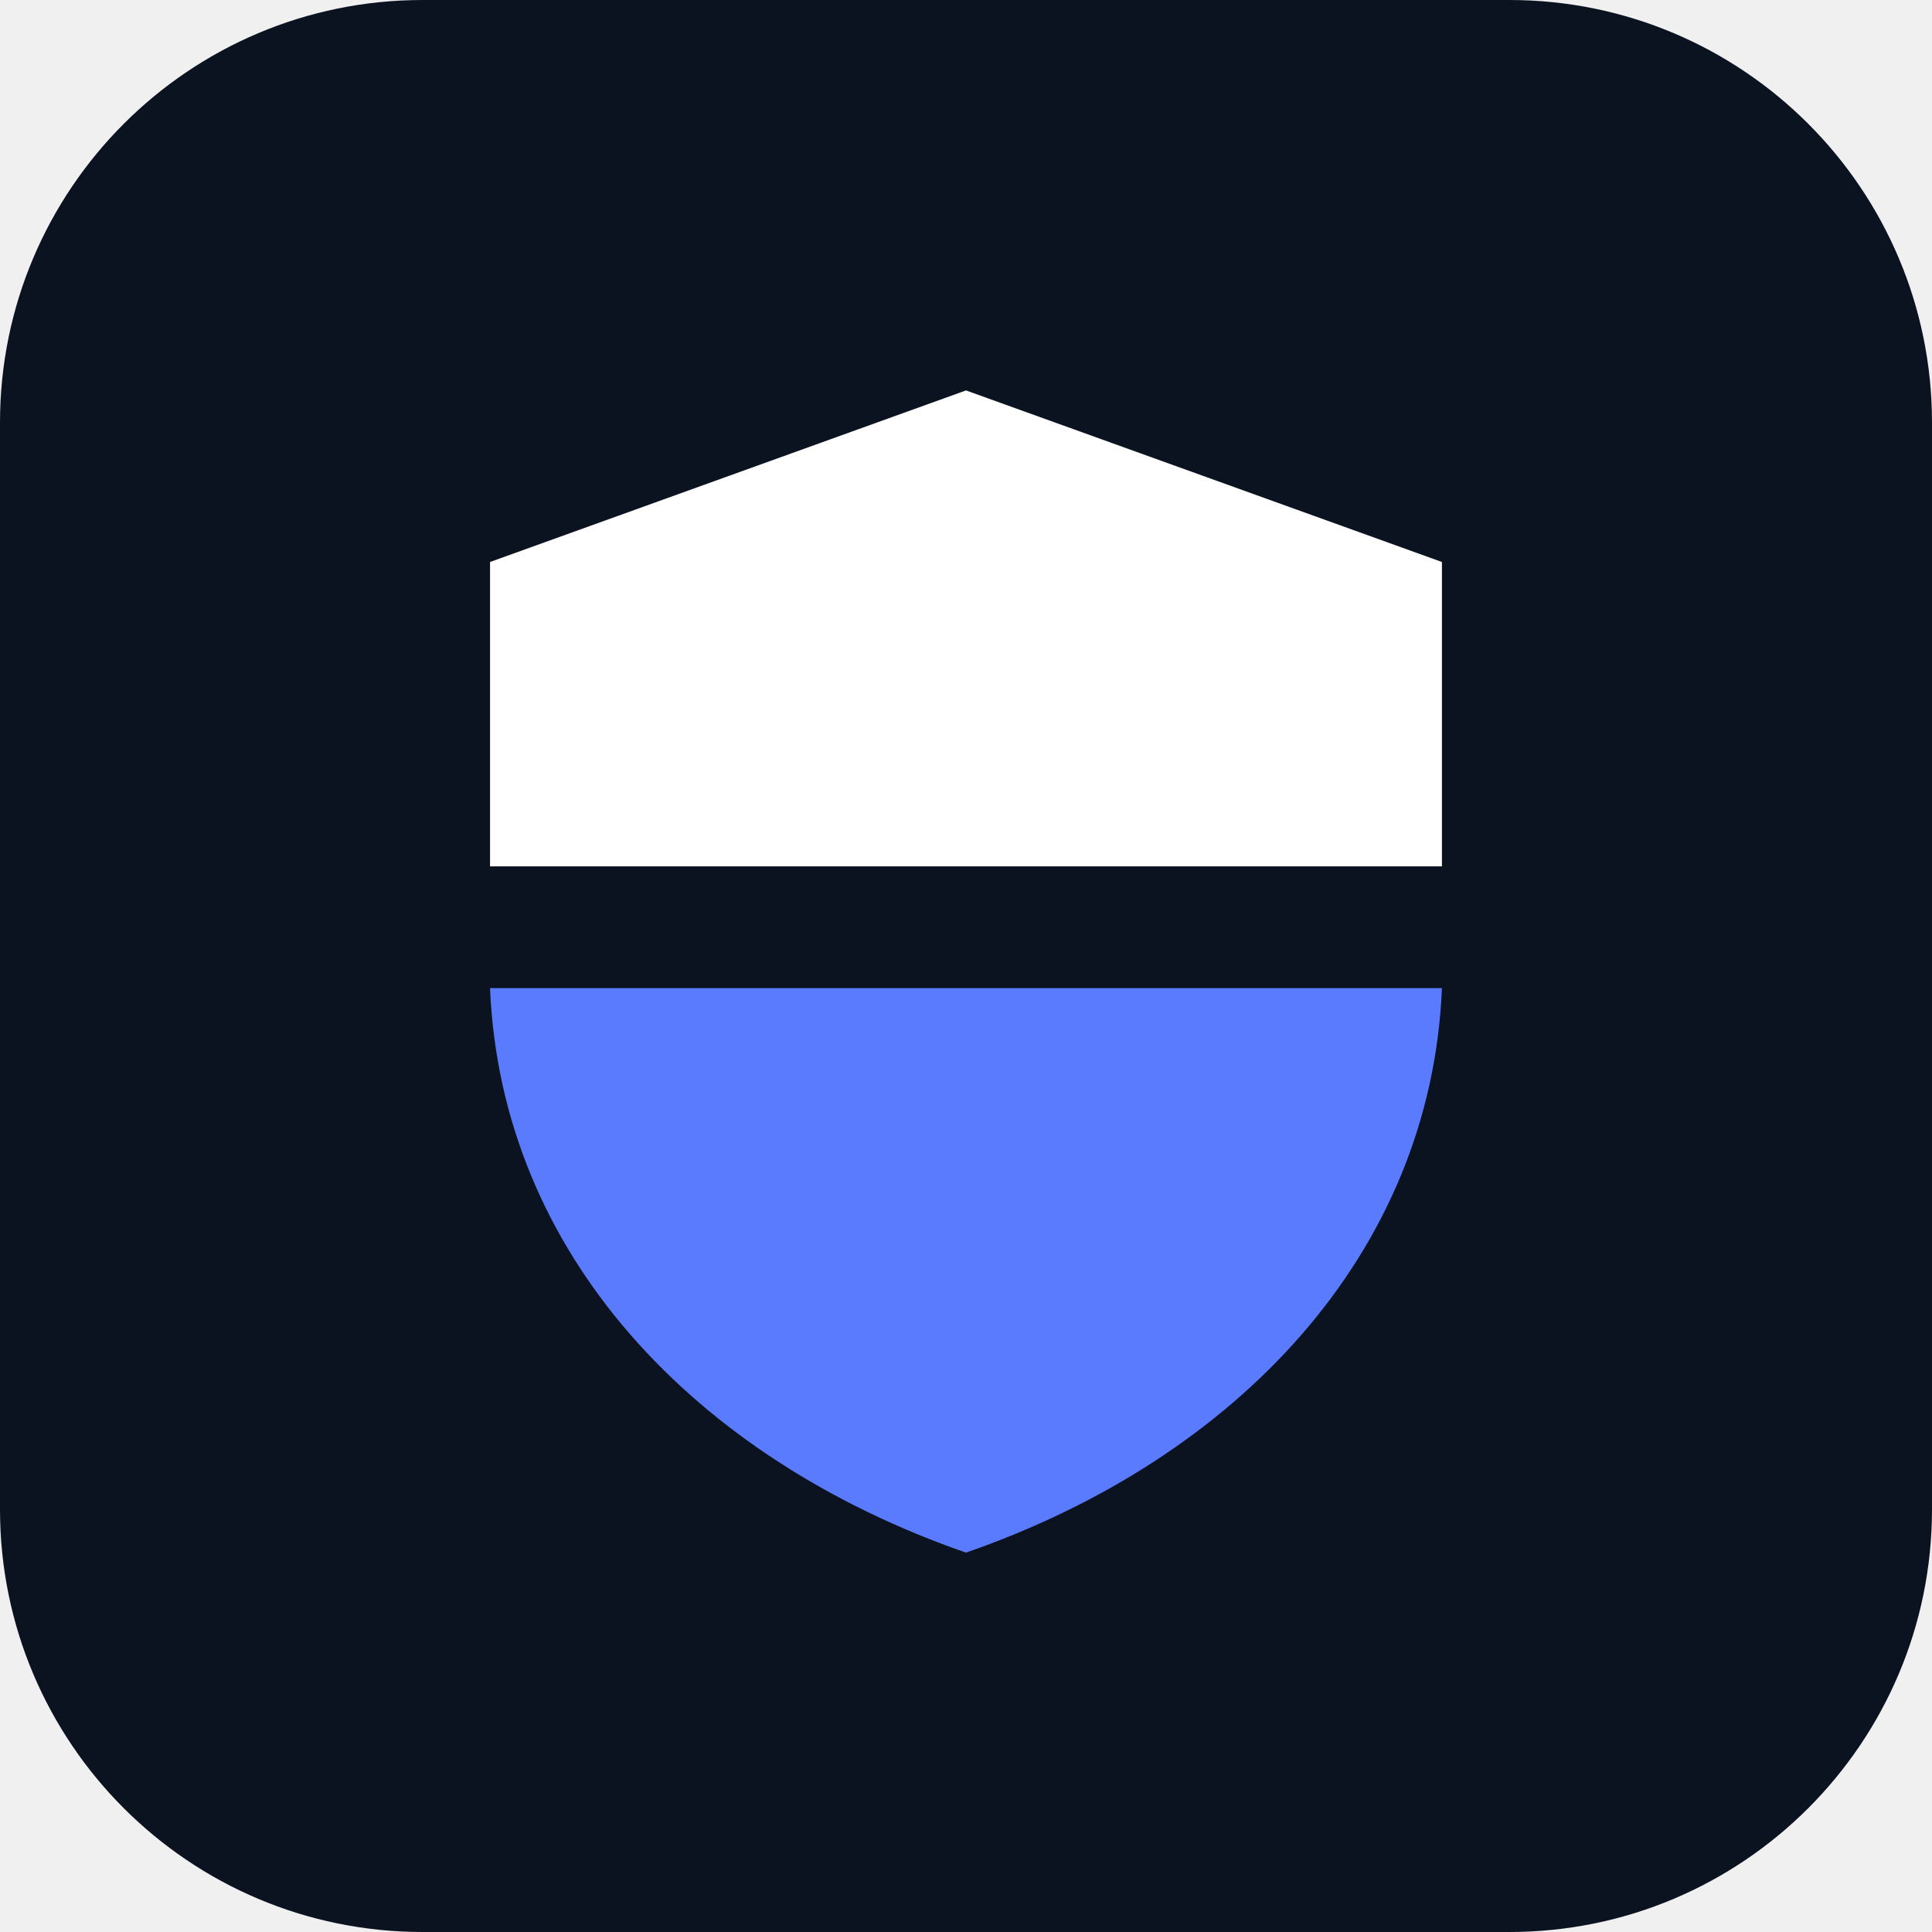
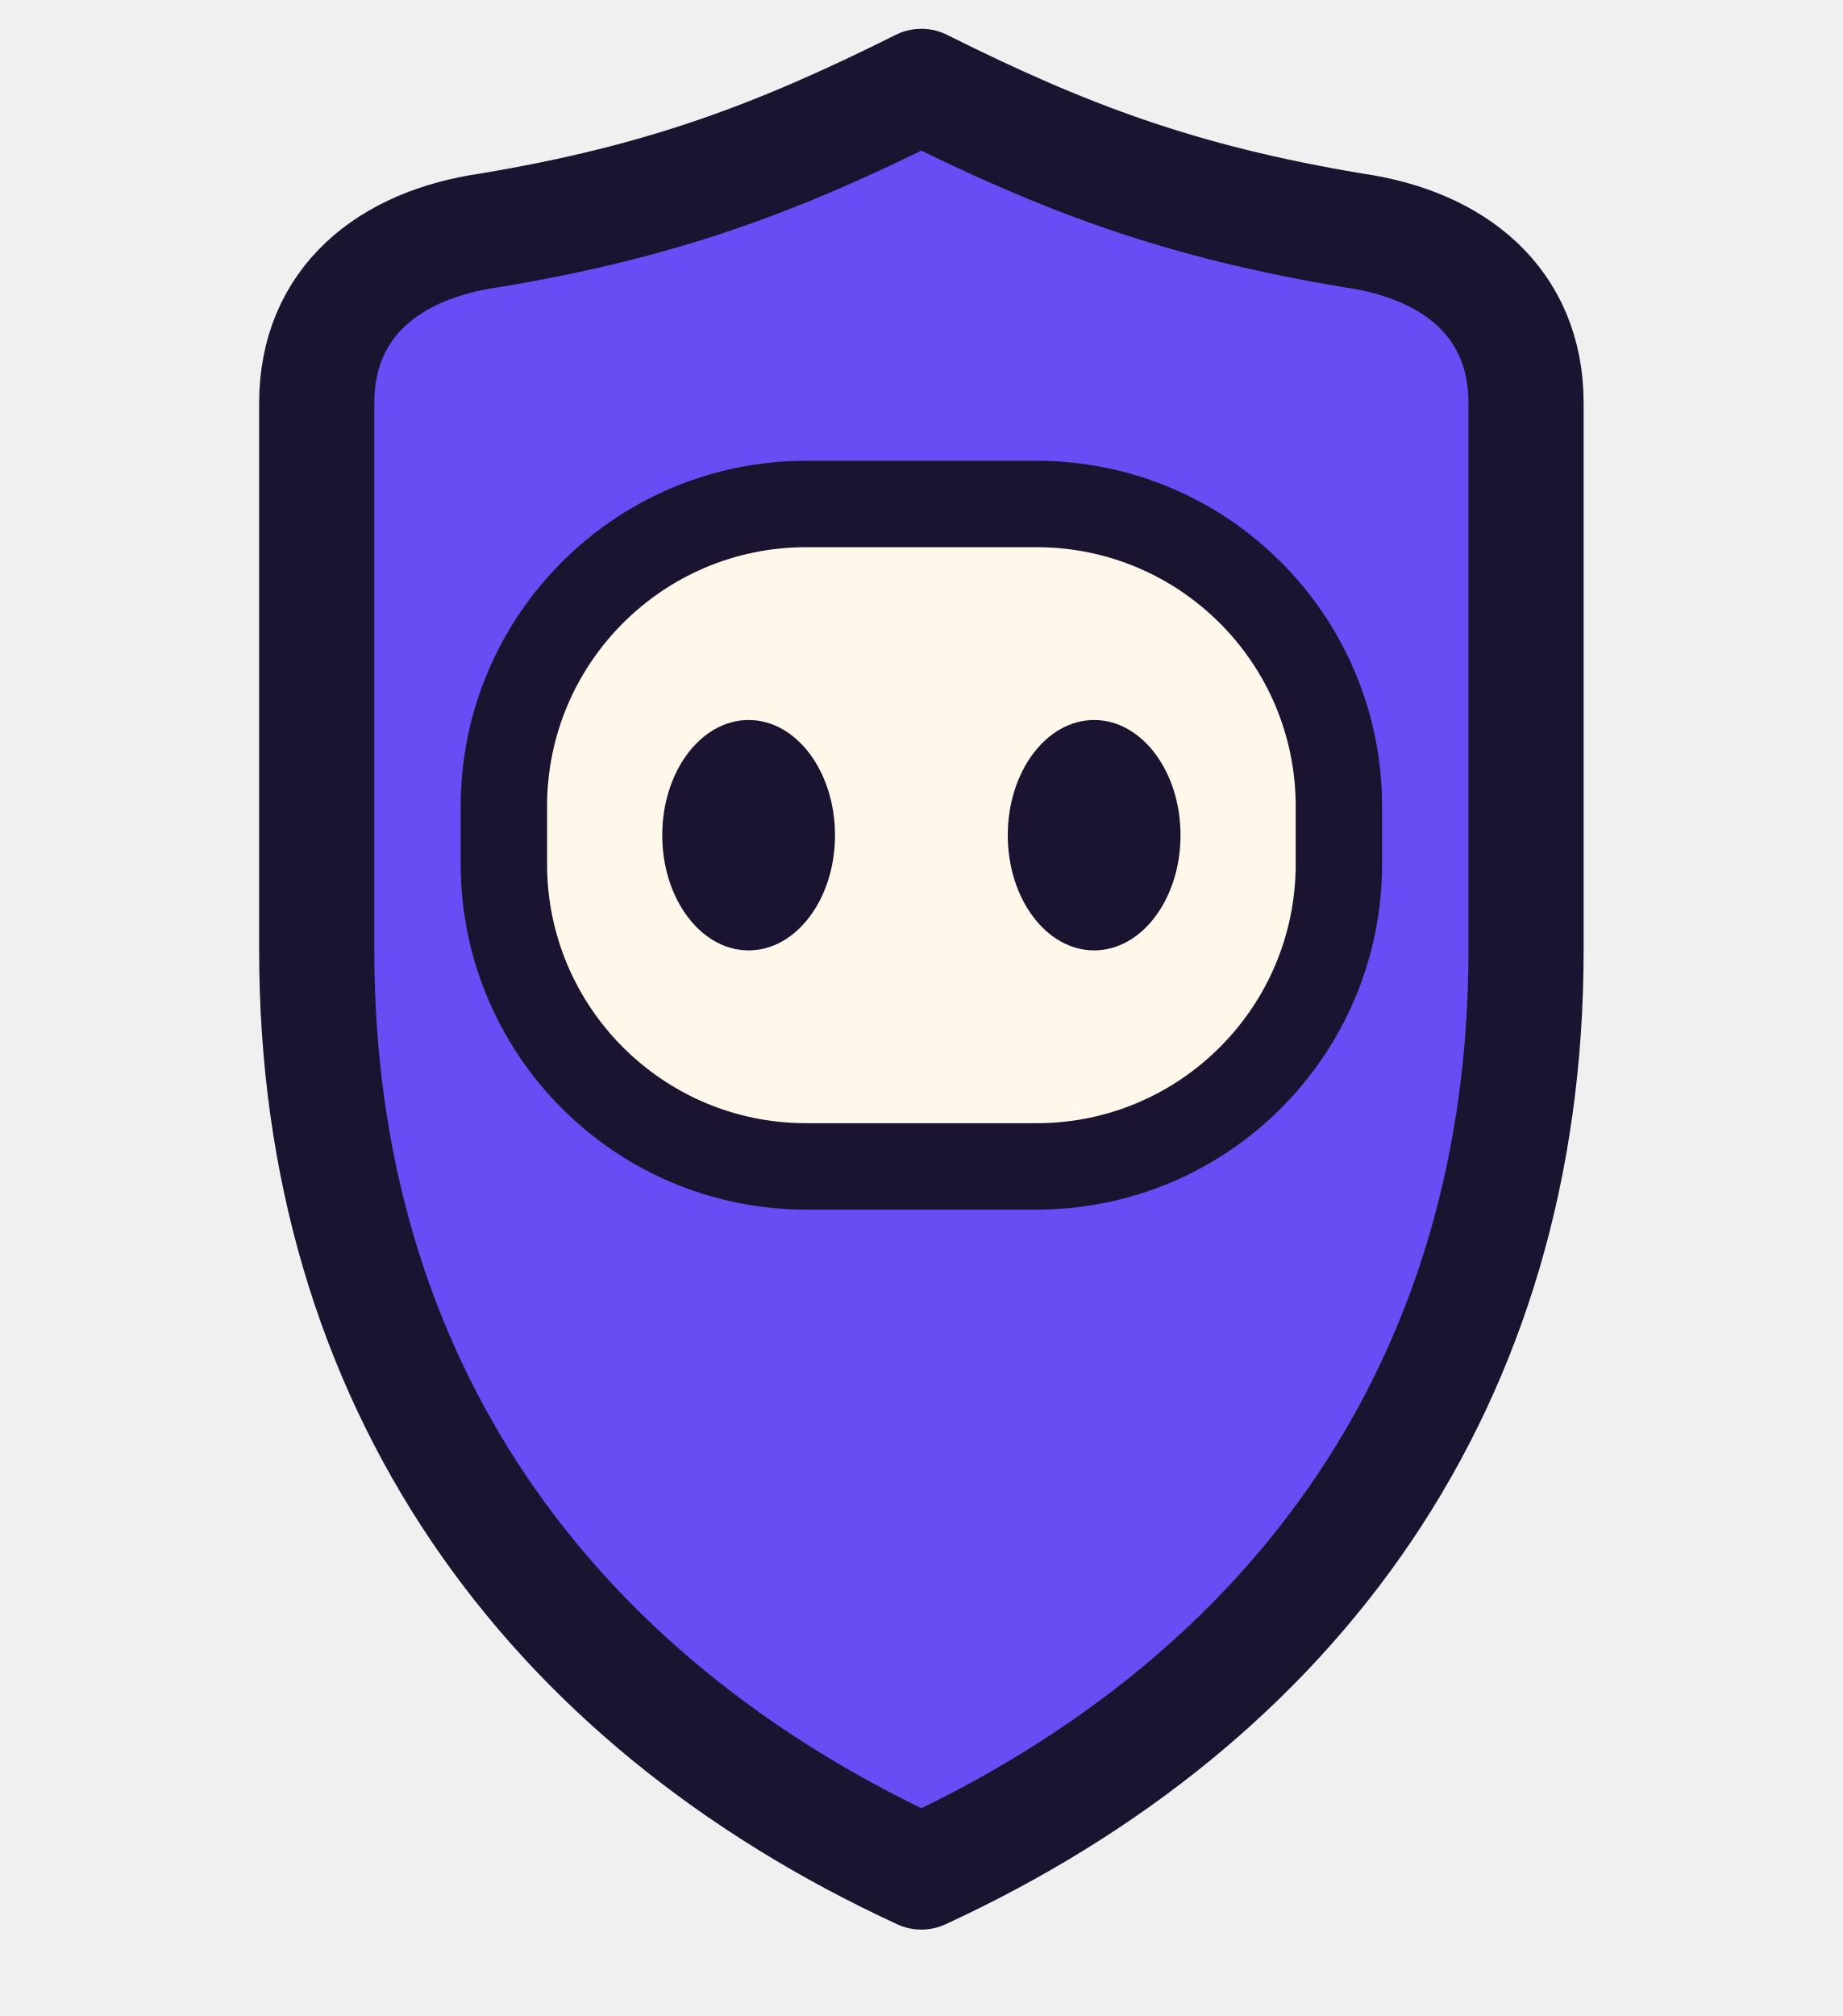
- <svg xmlns="http://www.w3.org/2000/svg" viewBox="0 0 64 64">
-   <rect width="64" height="64" rx="14" fill="#0b1220" />
-   <g transform="translate(10 10) scale(1.8333)">
-     <path d="M12 1.6 20.6 4.7V10.2H3.4V4.7Z" fill="#ffffff" />
-     <path d="M3.4 12.4H20.6C20.4 17.2 16.9 20.9 12 22.6 7.1 20.9 3.6 17.2 3.4 12.4Z" fill="#5b7bff" />
-   </g>
+ <svg xmlns="http://www.w3.org/2000/svg" viewBox="-4 -2 128 140">
+   <path d="M60 128 C34 116 18 94 18 64 L18 26 C18 19 23 15 30 14 C42 12 50 9 60 4 C70 9 78 12 90 14 C97 15 102 19 102 26 L102 64 C102 94 86 116 60 128 Z" fill="#6a4cf5" stroke="#1b1430" stroke-width="8" stroke-linejoin="round" />
+   <rect x="31" y="33" width="58" height="46" rx="21" fill="#fff7ea" stroke="#1b1430" stroke-width="6" />
+   <ellipse cx="48" cy="56" rx="6" ry="8" fill="#1b1430" />
+   <ellipse cx="72" cy="56" rx="6" ry="8" fill="#1b1430" />
</svg>
